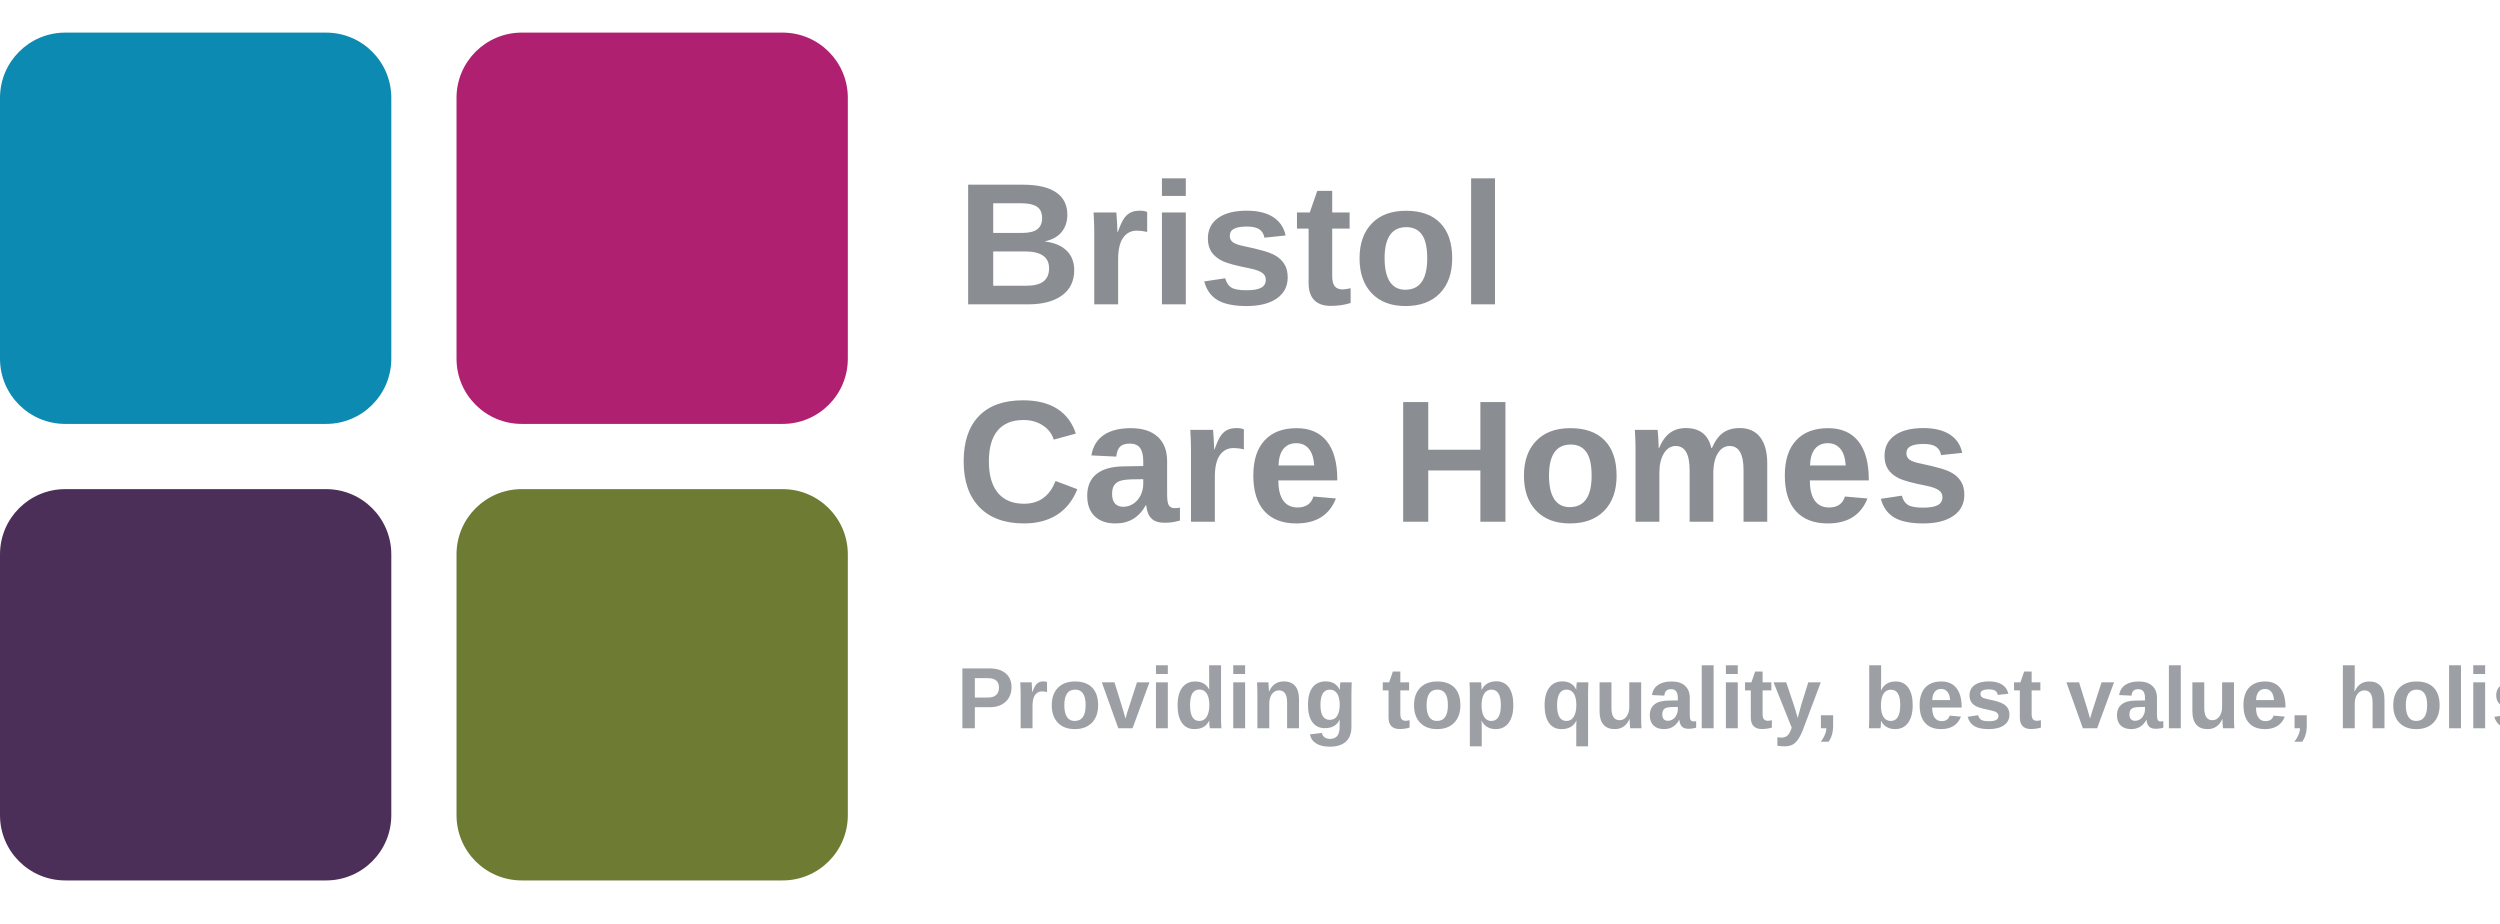
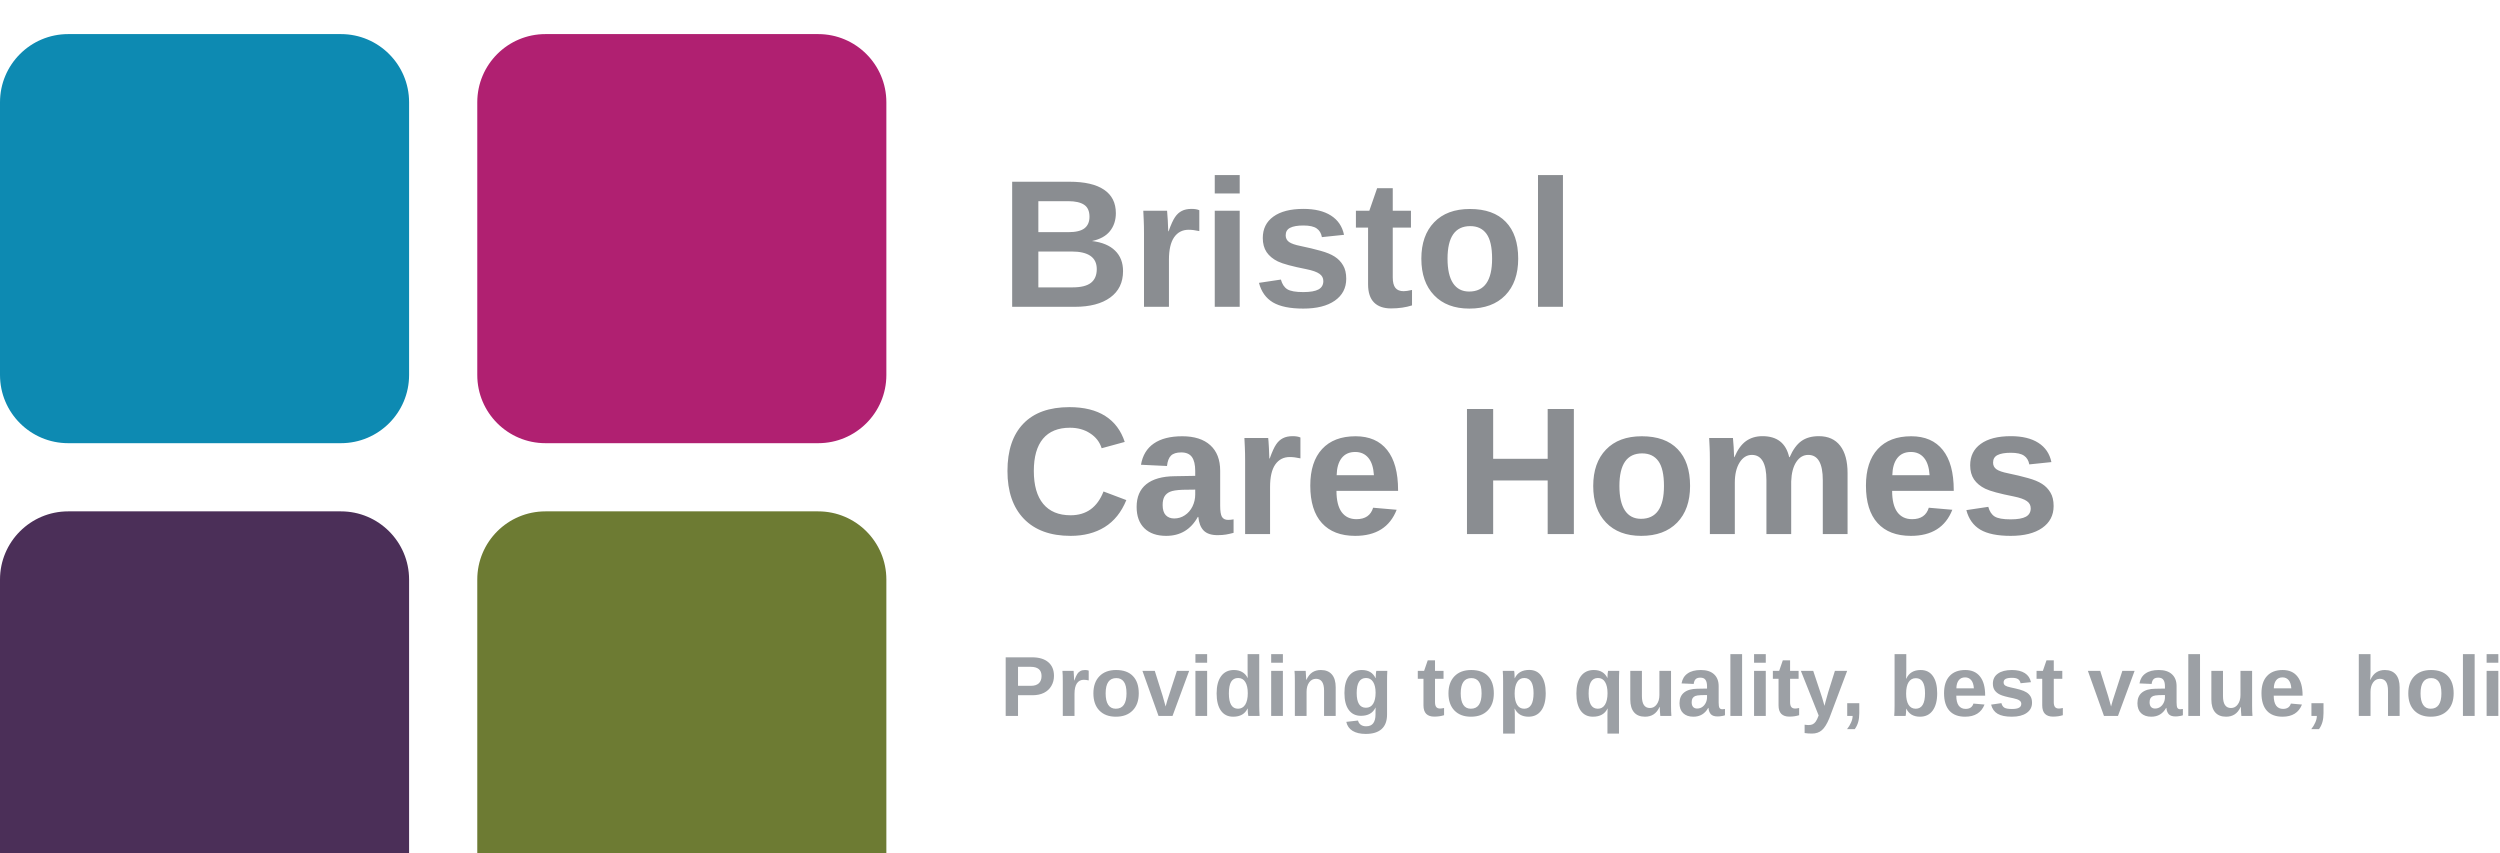
- <svg xmlns="http://www.w3.org/2000/svg" viewBox="0 0 460 170" role="img" aria-labelledby="title desc">
+ <svg xmlns="http://www.w3.org/2000/svg" viewBox="0 0 440 150" role="img" aria-labelledby="title desc">
  <g fill="none" fill-rule="evenodd">
    <rect x="0" y="6" width="72" height="72" rx="12" fill="#0D8AB2" />
    <rect x="84" y="6" width="72" height="72" rx="12" fill="#B02071" />
    <rect x="0" y="90" width="72" height="72" rx="12" fill="#4B2F58" />
    <rect x="84" y="90" width="72" height="72" rx="12" fill="#6D7B33" />
    <g fill="#8A8D91" font-family="Manrope, 'Segoe UI', Arial, sans-serif" font-weight="700">
-       <text font-size="32" x="176" y="56">Bristol</text>
-       <text font-size="32" x="176" y="96">Care Homes</text>
+       <text font-size="32" x="176" y="54">Bristol</text>
+       <text font-size="32" x="176" y="94">Care Homes</text>
    </g>
-     <text fill="#9CA0A5" font-family="Manrope, 'Segoe UI', Arial, sans-serif" font-size="16" font-weight="600" x="176" y="134">
+     <text fill="#9CA0A5" font-family="Manrope, 'Segoe UI', Arial, sans-serif" font-size="15" font-weight="600" x="176" y="126">
      Providing top quality, best value, holistic care
    </text>
  </g>
</svg>
